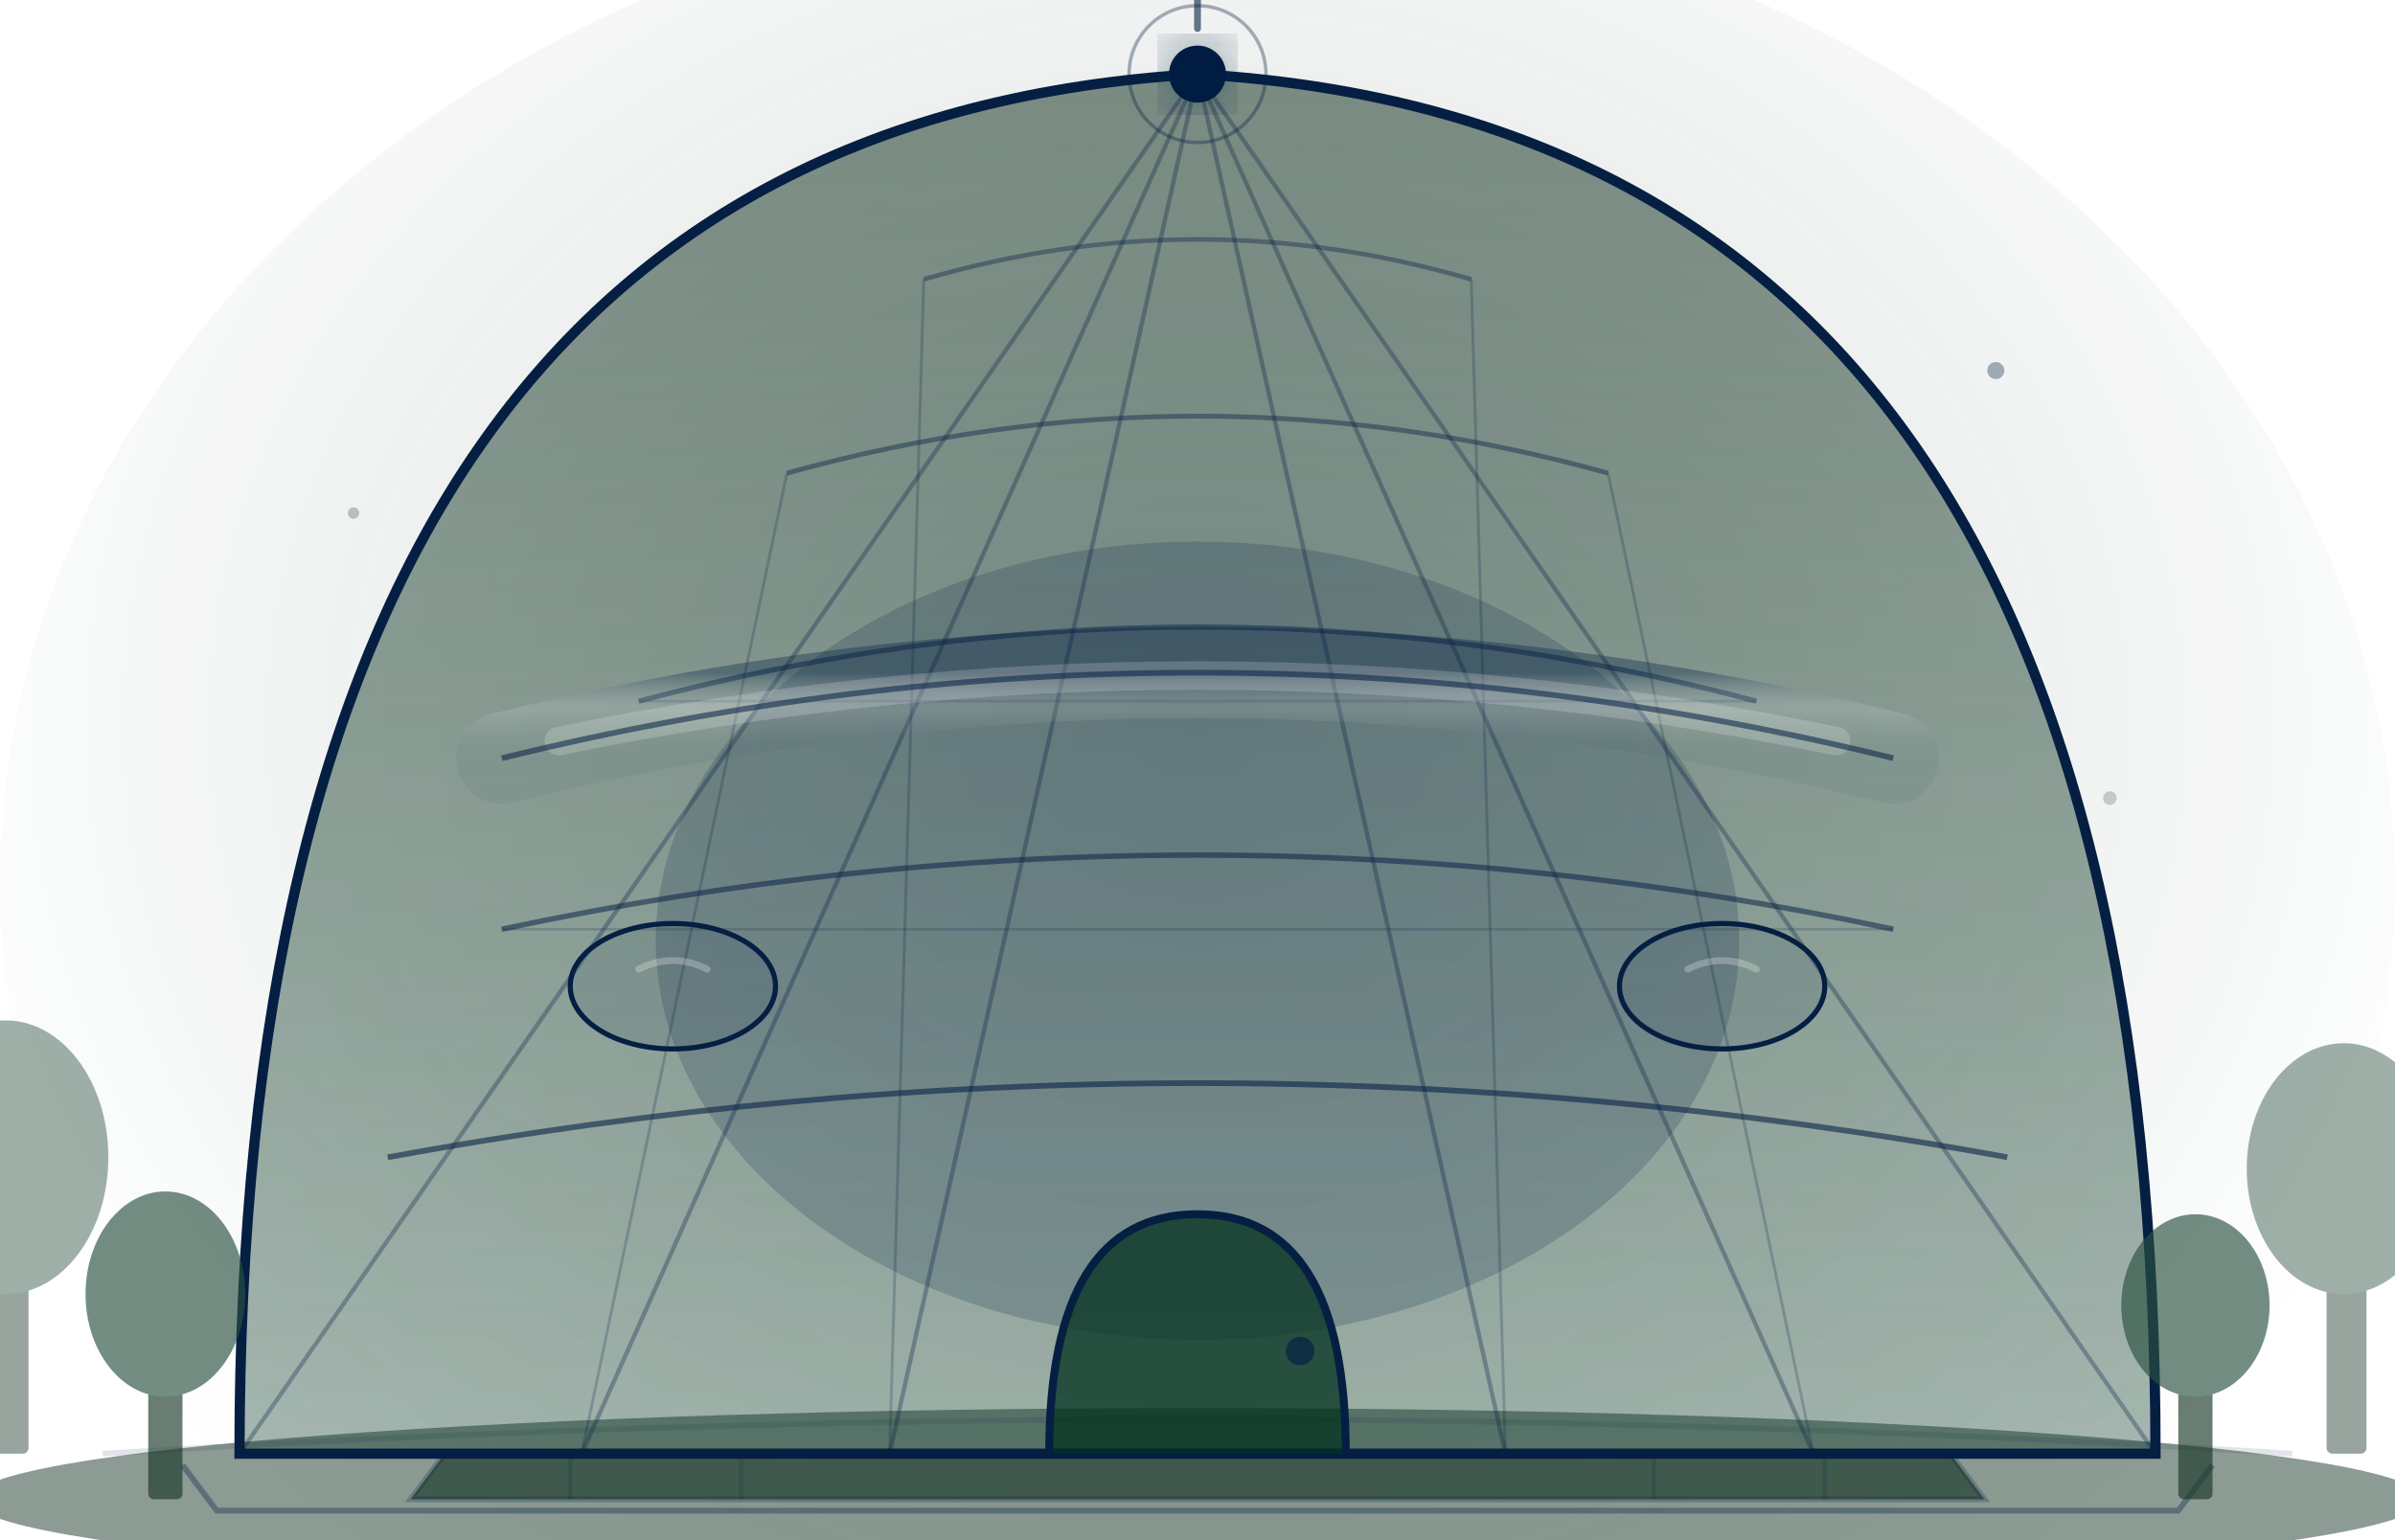
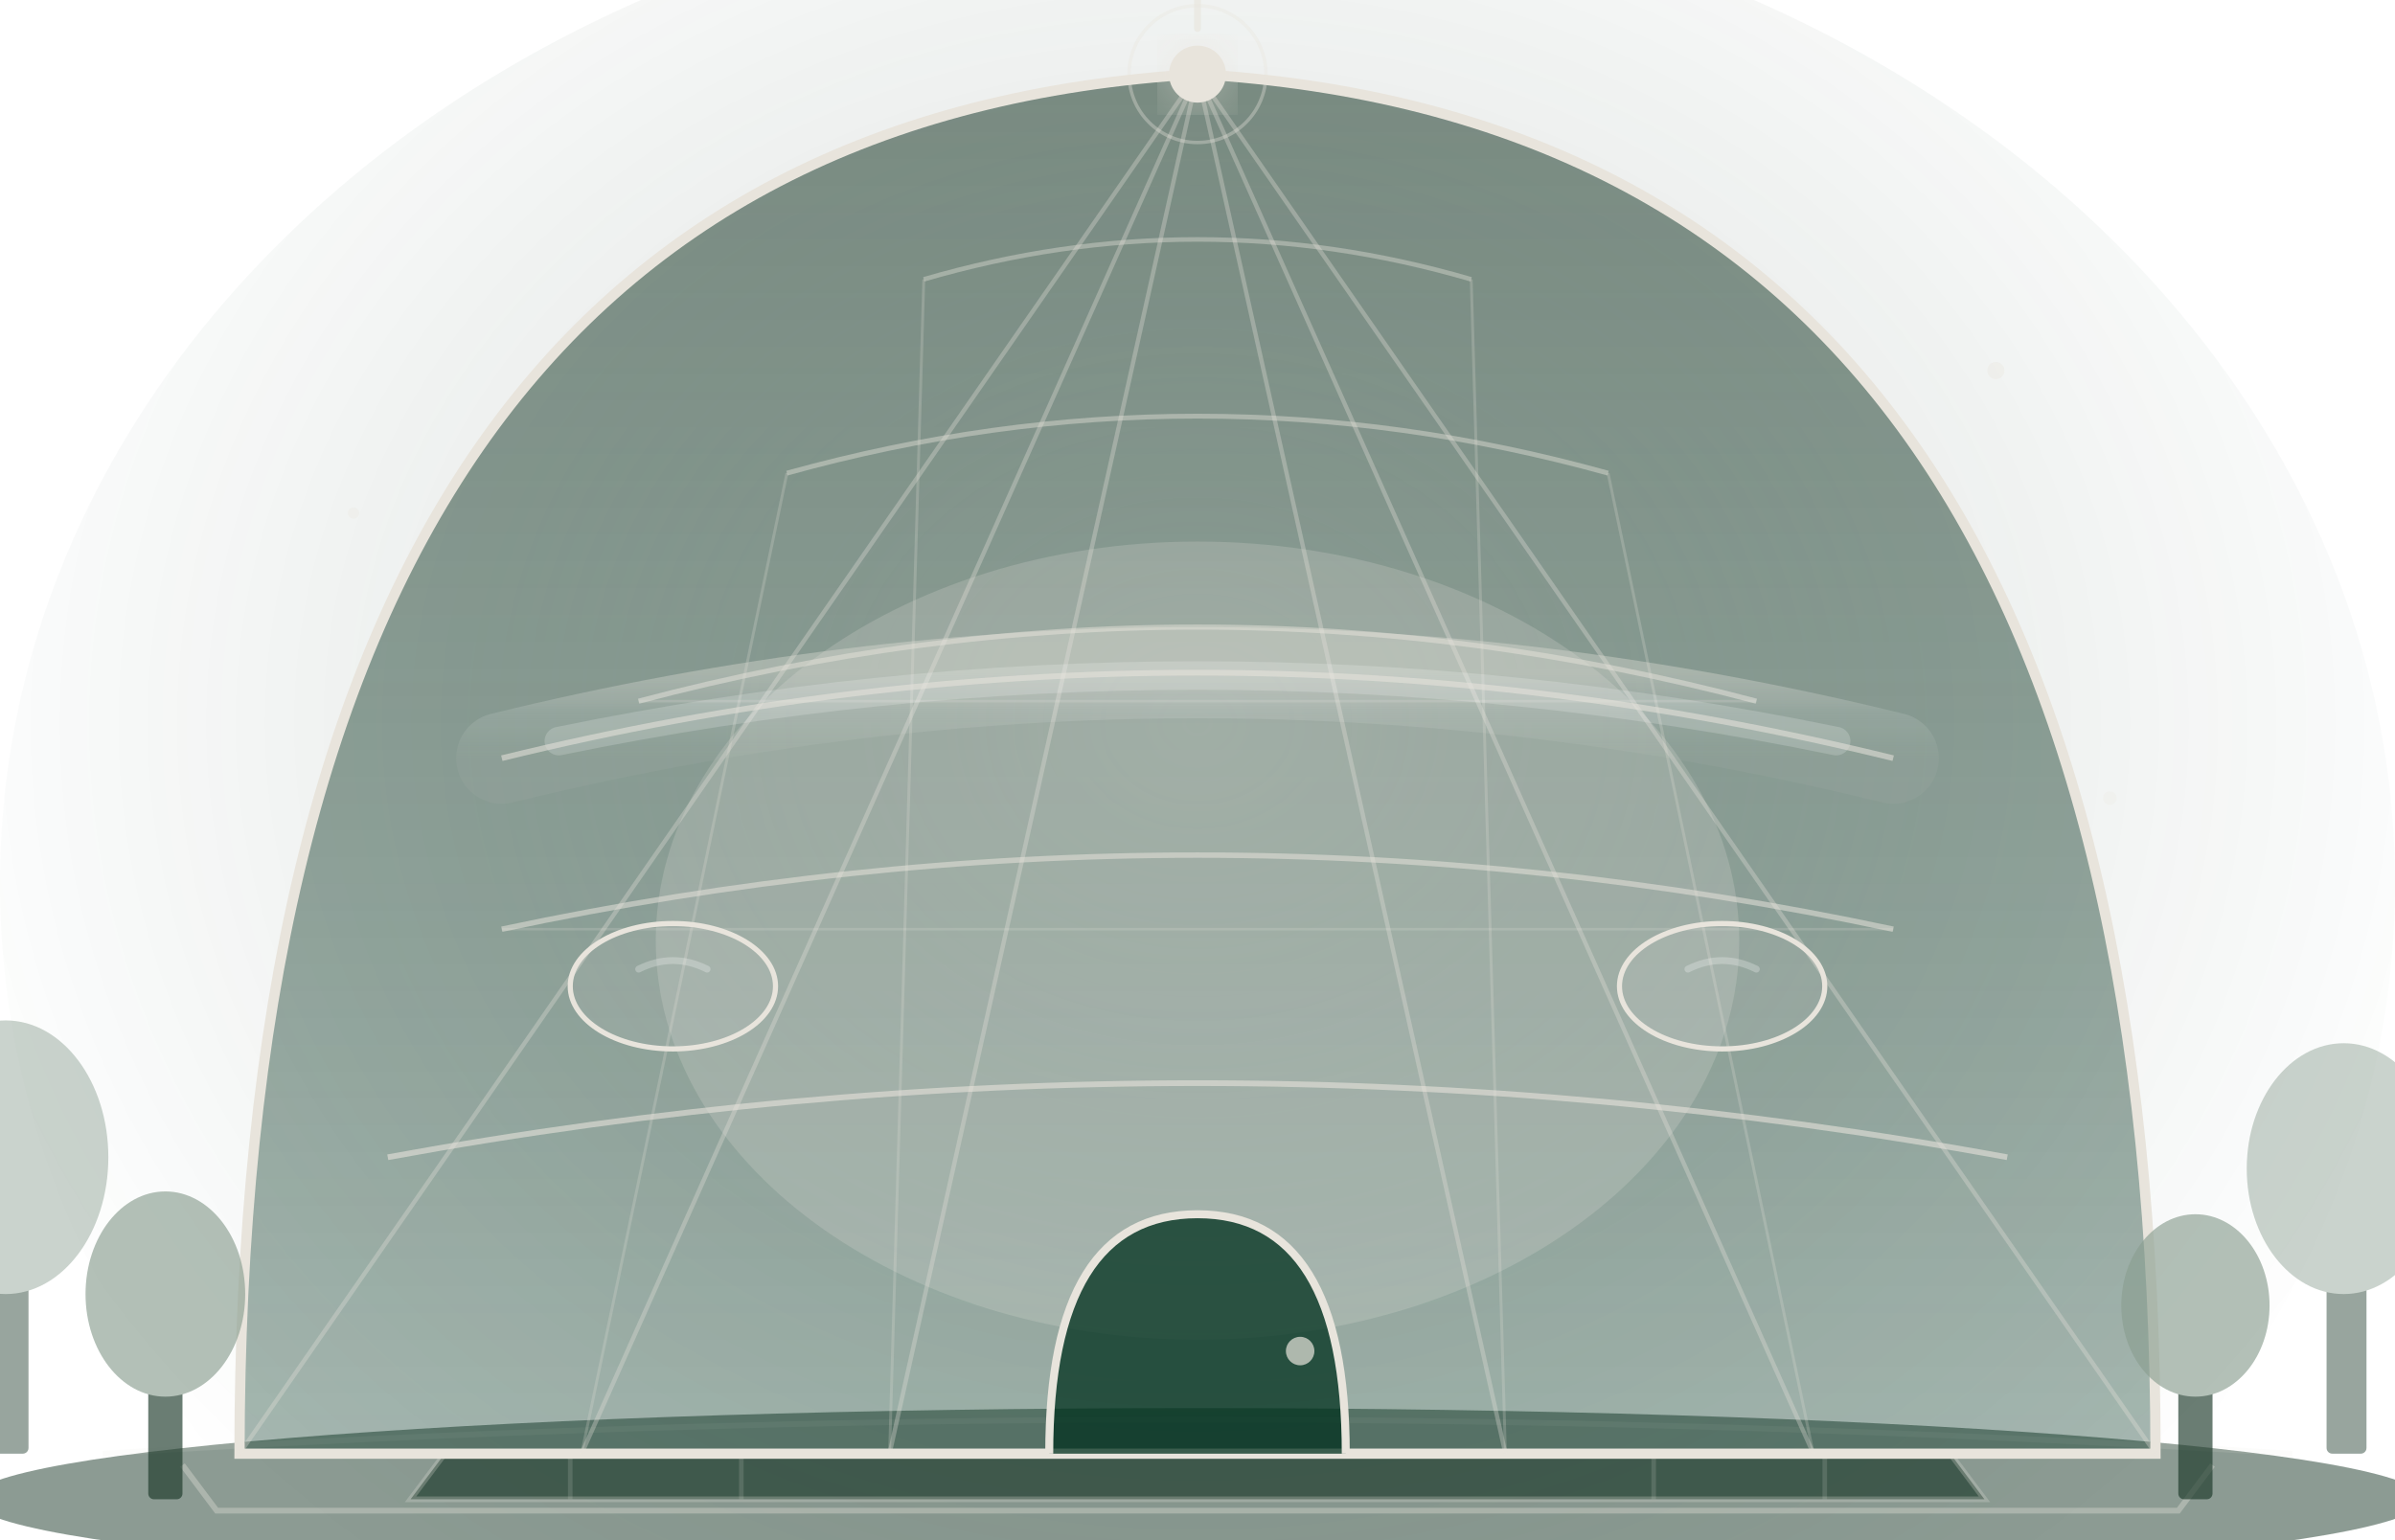
<svg xmlns="http://www.w3.org/2000/svg" width="420" height="270" viewBox="30 55 420 270" fill="none" role="img" aria-hidden="true">
  <defs>
    <radialGradient id="glow" cx="50%" cy="42%" r="55%">
-       <stop offset="0%" stop-color="#051f43" stop-opacity="0.18" />
+       <stop offset="0%" stop-color="#e8e4dc" stop-opacity="0.18" />
      <stop offset="55%" stop-color="#1a3828" stop-opacity="0.08" />
      <stop offset="100%" stop-color="#00311e" stop-opacity="0" />
    </radialGradient>
    <linearGradient id="domeFill" x1="240" y1="70" x2="240" y2="310" gradientUnits="userSpaceOnUse">
      <stop offset="0%" stop-color="#1a3828" stop-opacity="0.55" />
      <stop offset="100%" stop-color="#00311e" stop-opacity="0.35" />
    </linearGradient>
    <linearGradient id="glass" x1="0" y1="0" x2="0" y2="1">
-       <stop offset="0%" stop-color="#051f43" stop-opacity="0.35" />
+       <stop offset="0%" stop-color="#e8e4dc" stop-opacity="0.35" />
      <stop offset="45%" stop-color="#ffffff" stop-opacity="0.12" />
-       <stop offset="100%" stop-color="#051f43" stop-opacity="0.05" />
+       <stop offset="100%" stop-color="#e8e4dc" stop-opacity="0.05" />
    </linearGradient>
    <linearGradient id="interior" x1="240" y1="180" x2="240" y2="260">
-       <stop offset="0%" stop-color="#051f43" stop-opacity="0.28" />
-       <stop offset="100%" stop-color="#051f43" stop-opacity="0" />
+       <stop offset="0%" stop-color="#e8e4dc" stop-opacity="0.28" />
+       <stop offset="100%" stop-color="#e8e4dc" stop-opacity="0" />
    </linearGradient>
    <filter id="softGlow" x="-20%" y="-20%" width="140%" height="140%">
      <feGaussianBlur stdDeviation="6" result="blur" />
      <feMerge>
        <feMergeNode in="blur" />
        <feMergeNode in="SourceGraphic" />
      </feMerge>
    </filter>
  </defs>
  <ellipse cx="240" cy="210" rx="210" ry="175" fill="url(#glow)" />
  <ellipse cx="240" cy="318" rx="215" ry="16" fill="#1a3828" opacity="0.5" />
-   <path d="M48 310 Q240 298 432 310" stroke="rgba(5,31,67,0.12)" stroke-width="1" />
+   <path d="M48 310 Q240 298 432 310" stroke="rgba(232,228,220,0.12)" stroke-width="1" />
  <g opacity="0.45">
    <rect x="28" y="268" width="7" height="42" rx="1" fill="#1a3828" />
-     <ellipse cx="31" cy="258" rx="18" ry="24" fill="#2a5040" />
+     <ellipse cx="31" cy="258" rx="18" ry="24" fill="#8a9e90" />
    <rect x="438" y="270" width="7" height="40" rx="1" fill="#1a3828" />
-     <ellipse cx="441" cy="260" rx="17" ry="22" fill="#2a5040" />
+     <ellipse cx="441" cy="260" rx="17" ry="22" fill="#8a9e90" />
  </g>
-   <path d="M108 310 L372 310 L378 318 L102 318 Z" fill="rgba(26,56,40,0.65)" stroke="rgba(5,31,67,0.25)" stroke-width="1" />
-   <line x1="130" y1="310" x2="130" y2="318" stroke="rgba(5,31,67,0.15)" stroke-width="0.8" />
-   <line x1="160" y1="310" x2="160" y2="318" stroke="rgba(5,31,67,0.15)" stroke-width="0.8" />
-   <line x1="320" y1="310" x2="320" y2="318" stroke="rgba(5,31,67,0.15)" stroke-width="0.8" />
-   <line x1="350" y1="310" x2="350" y2="318" stroke="rgba(5,31,67,0.15)" stroke-width="0.8" />
-   <path d="M72 310 Q72 78 240 68 Q408 78 408 310Z" fill="url(#domeFill)" stroke="#051f43" stroke-width="1.8" />
+   <path d="M108 310 L372 310 L378 318 L102 318 Z" fill="rgba(26,56,40,0.65)" stroke="rgba(232,228,220,0.25)" stroke-width="1" />
+   <line x1="130" y1="310" x2="130" y2="318" stroke="rgba(232,228,220,0.15)" stroke-width="0.8" />
+   <line x1="160" y1="310" x2="160" y2="318" stroke="rgba(232,228,220,0.15)" stroke-width="0.8" />
+   <line x1="320" y1="310" x2="320" y2="318" stroke="rgba(232,228,220,0.15)" stroke-width="0.8" />
+   <line x1="350" y1="310" x2="350" y2="318" stroke="rgba(232,228,220,0.15)" stroke-width="0.8" />
+   <path d="M72 310 Q72 78 240 68 Q408 78 408 310Z" fill="url(#domeFill)" stroke="#e8e4dc" stroke-width="1.8" />
  <ellipse cx="240" cy="220" rx="95" ry="70" fill="url(#interior)" opacity="0.7" />
-   <path d="M98 258 Q240 232 382 258" stroke="#051f43" stroke-width="1" opacity="0.58" />
-   <path d="M118 218 Q240 192 362 218" stroke="#051f43" stroke-width="0.95" opacity="0.52" />
-   <path d="M142 178 Q240 152 338 178" stroke="#051f43" stroke-width="0.9" opacity="0.48" />
-   <path d="M168 138 Q240 118 312 138" stroke="#051f43" stroke-width="0.85" opacity="0.42" />
-   <path d="M192 104 Q240 90 288 104" stroke="#051f43" stroke-width="0.8" opacity="0.38" />
-   <line x1="240" y1="68" x2="72" y2="310" stroke="#051f43" stroke-width="0.75" opacity="0.32" />
-   <line x1="240" y1="68" x2="132" y2="310" stroke="#051f43" stroke-width="0.75" opacity="0.32" />
-   <line x1="240" y1="68" x2="186" y2="310" stroke="#051f43" stroke-width="0.75" opacity="0.32" />
-   <line x1="240" y1="68" x2="294" y2="310" stroke="#051f43" stroke-width="0.75" opacity="0.32" />
-   <line x1="240" y1="68" x2="348" y2="310" stroke="#051f43" stroke-width="0.75" opacity="0.32" />
-   <line x1="240" y1="68" x2="408" y2="310" stroke="#051f43" stroke-width="0.75" opacity="0.32" />
-   <line x1="132" y1="310" x2="168" y2="138" stroke="#051f43" stroke-width="0.5" opacity="0.22" />
-   <line x1="186" y1="310" x2="192" y2="104" stroke="#051f43" stroke-width="0.5" opacity="0.22" />
-   <line x1="294" y1="310" x2="288" y2="104" stroke="#051f43" stroke-width="0.5" opacity="0.22" />
-   <line x1="348" y1="310" x2="312" y2="138" stroke="#051f43" stroke-width="0.5" opacity="0.22" />
-   <line x1="118" y1="218" x2="362" y2="218" stroke="#051f43" stroke-width="0.45" opacity="0.18" />
-   <line x1="142" y1="178" x2="338" y2="178" stroke="#051f43" stroke-width="0.45" opacity="0.18" />
+   <path d="M98 258 Q240 232 382 258" stroke="#e8e4dc" stroke-width="1" opacity="0.58" />
+   <path d="M118 218 Q240 192 362 218" stroke="#e8e4dc" stroke-width="0.95" opacity="0.52" />
+   <path d="M142 178 Q240 152 338 178" stroke="#e8e4dc" stroke-width="0.9" opacity="0.48" />
+   <path d="M168 138 Q240 118 312 138" stroke="#e8e4dc" stroke-width="0.85" opacity="0.42" />
+   <path d="M192 104 Q240 90 288 104" stroke="#e8e4dc" stroke-width="0.8" opacity="0.38" />
+   <line x1="240" y1="68" x2="72" y2="310" stroke="#e8e4dc" stroke-width="0.75" opacity="0.32" />
+   <line x1="240" y1="68" x2="132" y2="310" stroke="#e8e4dc" stroke-width="0.75" opacity="0.32" />
+   <line x1="240" y1="68" x2="186" y2="310" stroke="#e8e4dc" stroke-width="0.75" opacity="0.32" />
+   <line x1="240" y1="68" x2="294" y2="310" stroke="#e8e4dc" stroke-width="0.75" opacity="0.32" />
+   <line x1="240" y1="68" x2="348" y2="310" stroke="#e8e4dc" stroke-width="0.75" opacity="0.32" />
+   <line x1="240" y1="68" x2="408" y2="310" stroke="#e8e4dc" stroke-width="0.75" opacity="0.32" />
+   <line x1="132" y1="310" x2="168" y2="138" stroke="#e8e4dc" stroke-width="0.5" opacity="0.22" />
+   <line x1="186" y1="310" x2="192" y2="104" stroke="#e8e4dc" stroke-width="0.5" opacity="0.22" />
+   <line x1="294" y1="310" x2="288" y2="104" stroke="#e8e4dc" stroke-width="0.5" opacity="0.22" />
+   <line x1="348" y1="310" x2="312" y2="138" stroke="#e8e4dc" stroke-width="0.5" opacity="0.22" />
+   <line x1="118" y1="218" x2="362" y2="218" stroke="#e8e4dc" stroke-width="0.45" opacity="0.18" />
+   <line x1="142" y1="178" x2="338" y2="178" stroke="#e8e4dc" stroke-width="0.45" opacity="0.18" />
  <path d="M118 188 Q240 158 362 188" stroke="url(#glass)" stroke-width="16" stroke-linecap="round" fill="none" />
  <path d="M128 185 Q240 162 352 185" stroke="rgba(255,255,255,0.18)" stroke-width="5" stroke-linecap="round" fill="none" />
-   <path d="M118 188 Q240 158 362 188" stroke="#051f43" stroke-width="1" fill="none" opacity="0.55" />
-   <ellipse cx="148" cy="228" rx="18" ry="11" fill="rgba(5,31,67,0.1)" stroke="#051f43" stroke-width="0.9" />
-   <ellipse cx="332" cy="228" rx="18" ry="11" fill="rgba(5,31,67,0.1)" stroke="#051f43" stroke-width="0.9" />
+   <path d="M118 188 Q240 158 362 188" stroke="#e8e4dc" stroke-width="1" fill="none" opacity="0.55" />
+   <ellipse cx="148" cy="228" rx="18" ry="11" fill="rgba(232,228,220,0.1)" stroke="#e8e4dc" stroke-width="0.9" />
+   <ellipse cx="332" cy="228" rx="18" ry="11" fill="rgba(232,228,220,0.1)" stroke="#e8e4dc" stroke-width="0.9" />
  <path d="M142 225 Q148 222 154 225" stroke="rgba(255,255,255,0.25)" stroke-width="1.2" stroke-linecap="round" />
  <path d="M326 225 Q332 222 338 225" stroke="rgba(255,255,255,0.25)" stroke-width="1.2" stroke-linecap="round" />
-   <path d="M214 310 Q214 268 240 268 Q266 268 266 310" fill="rgba(0,49,30,0.75)" stroke="#051f43" stroke-width="1.4" />
-   <circle cx="258" cy="292" r="2.5" fill="#051f43" opacity="0.7" />
-   <circle cx="240" cy="68" r="5" fill="#051f43" filter="url(#softGlow)" />
-   <circle cx="240" cy="68" r="12" stroke="#051f43" stroke-width="0.6" opacity="0.35" />
-   <line x1="240" y1="52" x2="240" y2="60" stroke="#051f43" stroke-width="1.2" stroke-linecap="round" opacity="0.6" />
-   <path d="M62 312 L68 320 L412 320 L418 312" stroke="rgba(5,31,67,0.35)" stroke-width="1" fill="none" />
+   <path d="M214 310 Q214 268 240 268 Q266 268 266 310" fill="rgba(0,49,30,0.75)" stroke="#e8e4dc" stroke-width="1.4" />
+   <circle cx="258" cy="292" r="2.5" fill="#e8e4dc" opacity="0.7" />
+   <circle cx="240" cy="68" r="5" fill="#e8e4dc" filter="url(#softGlow)" />
+   <circle cx="240" cy="68" r="12" stroke="#e8e4dc" stroke-width="0.6" opacity="0.35" />
+   <line x1="240" y1="52" x2="240" y2="60" stroke="#e8e4dc" stroke-width="1.2" stroke-linecap="round" opacity="0.6" />
+   <path d="M62 312 L68 320 L412 320 L418 312" stroke="rgba(232,228,220,0.35)" stroke-width="1" fill="none" />
  <g opacity="0.65">
    <rect x="56" y="288" width="6" height="30" rx="1" fill="#1a3828" />
-     <ellipse cx="59" cy="282" rx="14" ry="18" fill="#2a5040" />
+     <ellipse cx="59" cy="282" rx="14" ry="18" fill="#8a9e90" />
    <rect x="412" y="290" width="6" height="28" rx="1" fill="#1a3828" />
-     <ellipse cx="415" cy="284" rx="13" ry="16" fill="#2a5040" />
+     <ellipse cx="415" cy="284" rx="13" ry="16" fill="#8a9e90" />
  </g>
-   <circle cx="380" cy="120" r="1.5" fill="#051f43" opacity="0.35" />
-   <circle cx="92" cy="145" r="1" fill="#051f43" opacity="0.25" />
-   <circle cx="400" cy="195" r="1.2" fill="#051f43" opacity="0.2" />
+   <circle cx="380" cy="120" r="1.5" fill="#e8e4dc" opacity="0.35" />
+   <circle cx="92" cy="145" r="1" fill="#e8e4dc" opacity="0.25" />
+   <circle cx="400" cy="195" r="1.2" fill="#e8e4dc" opacity="0.2" />
</svg>
